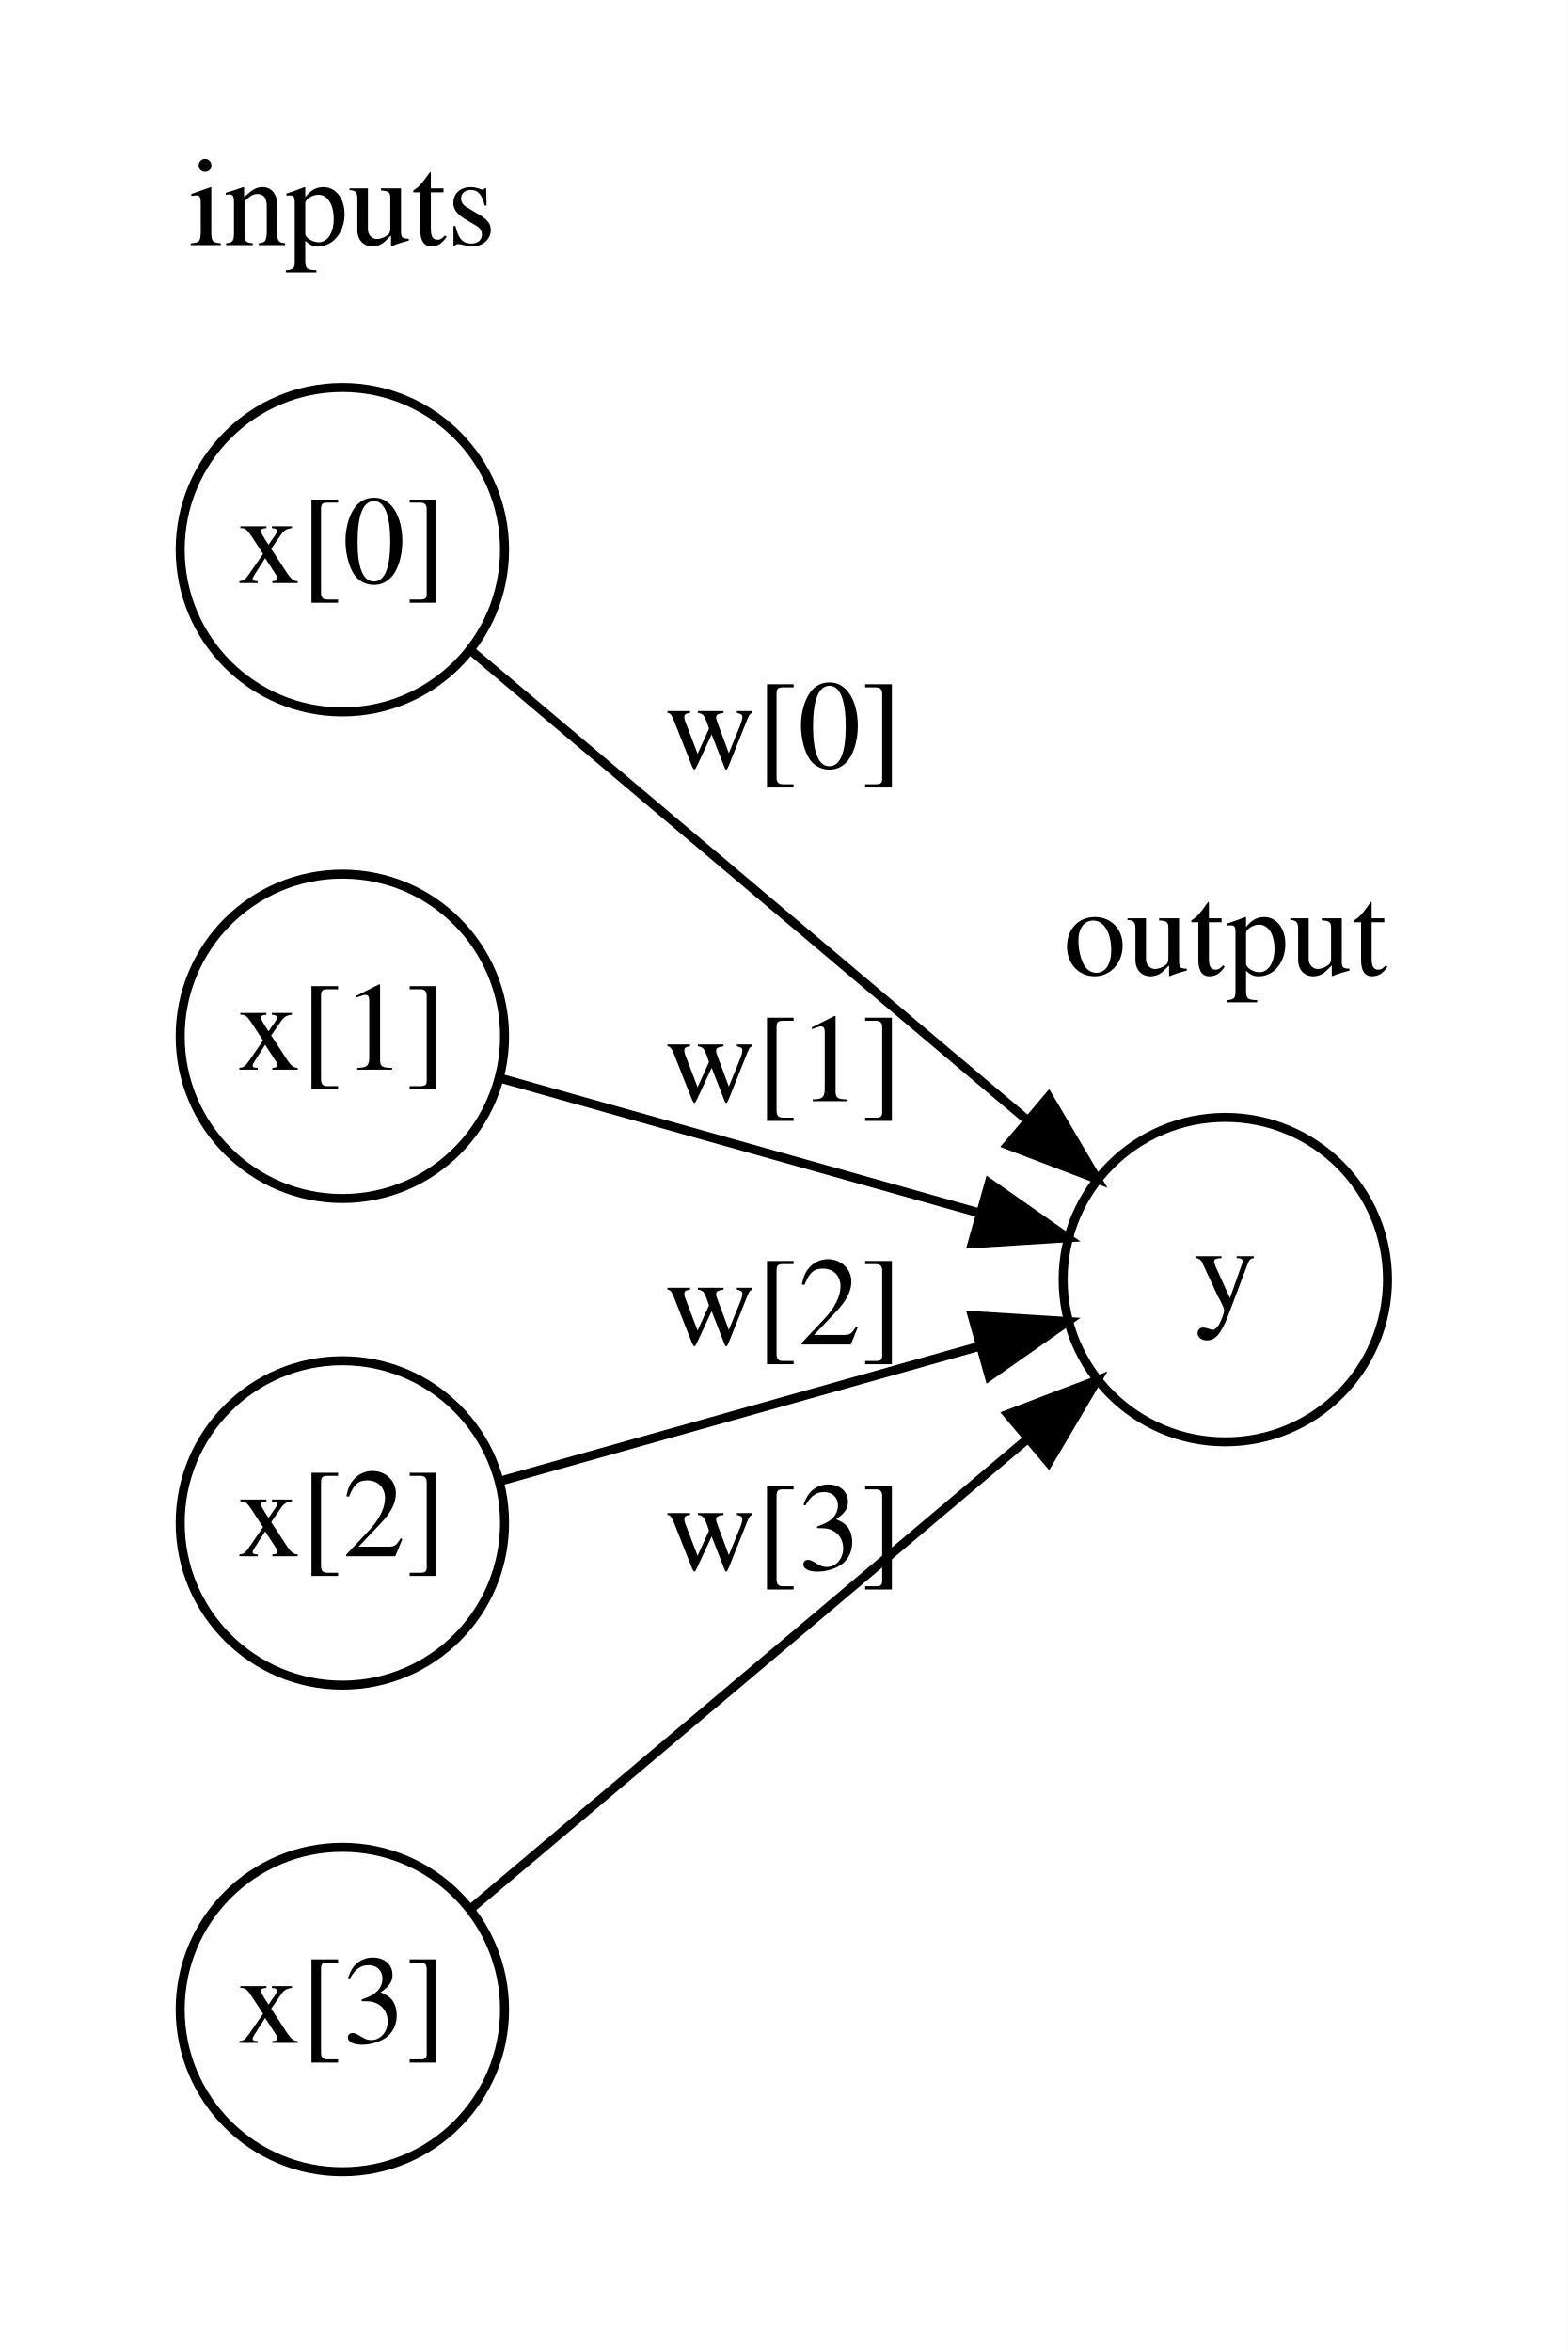
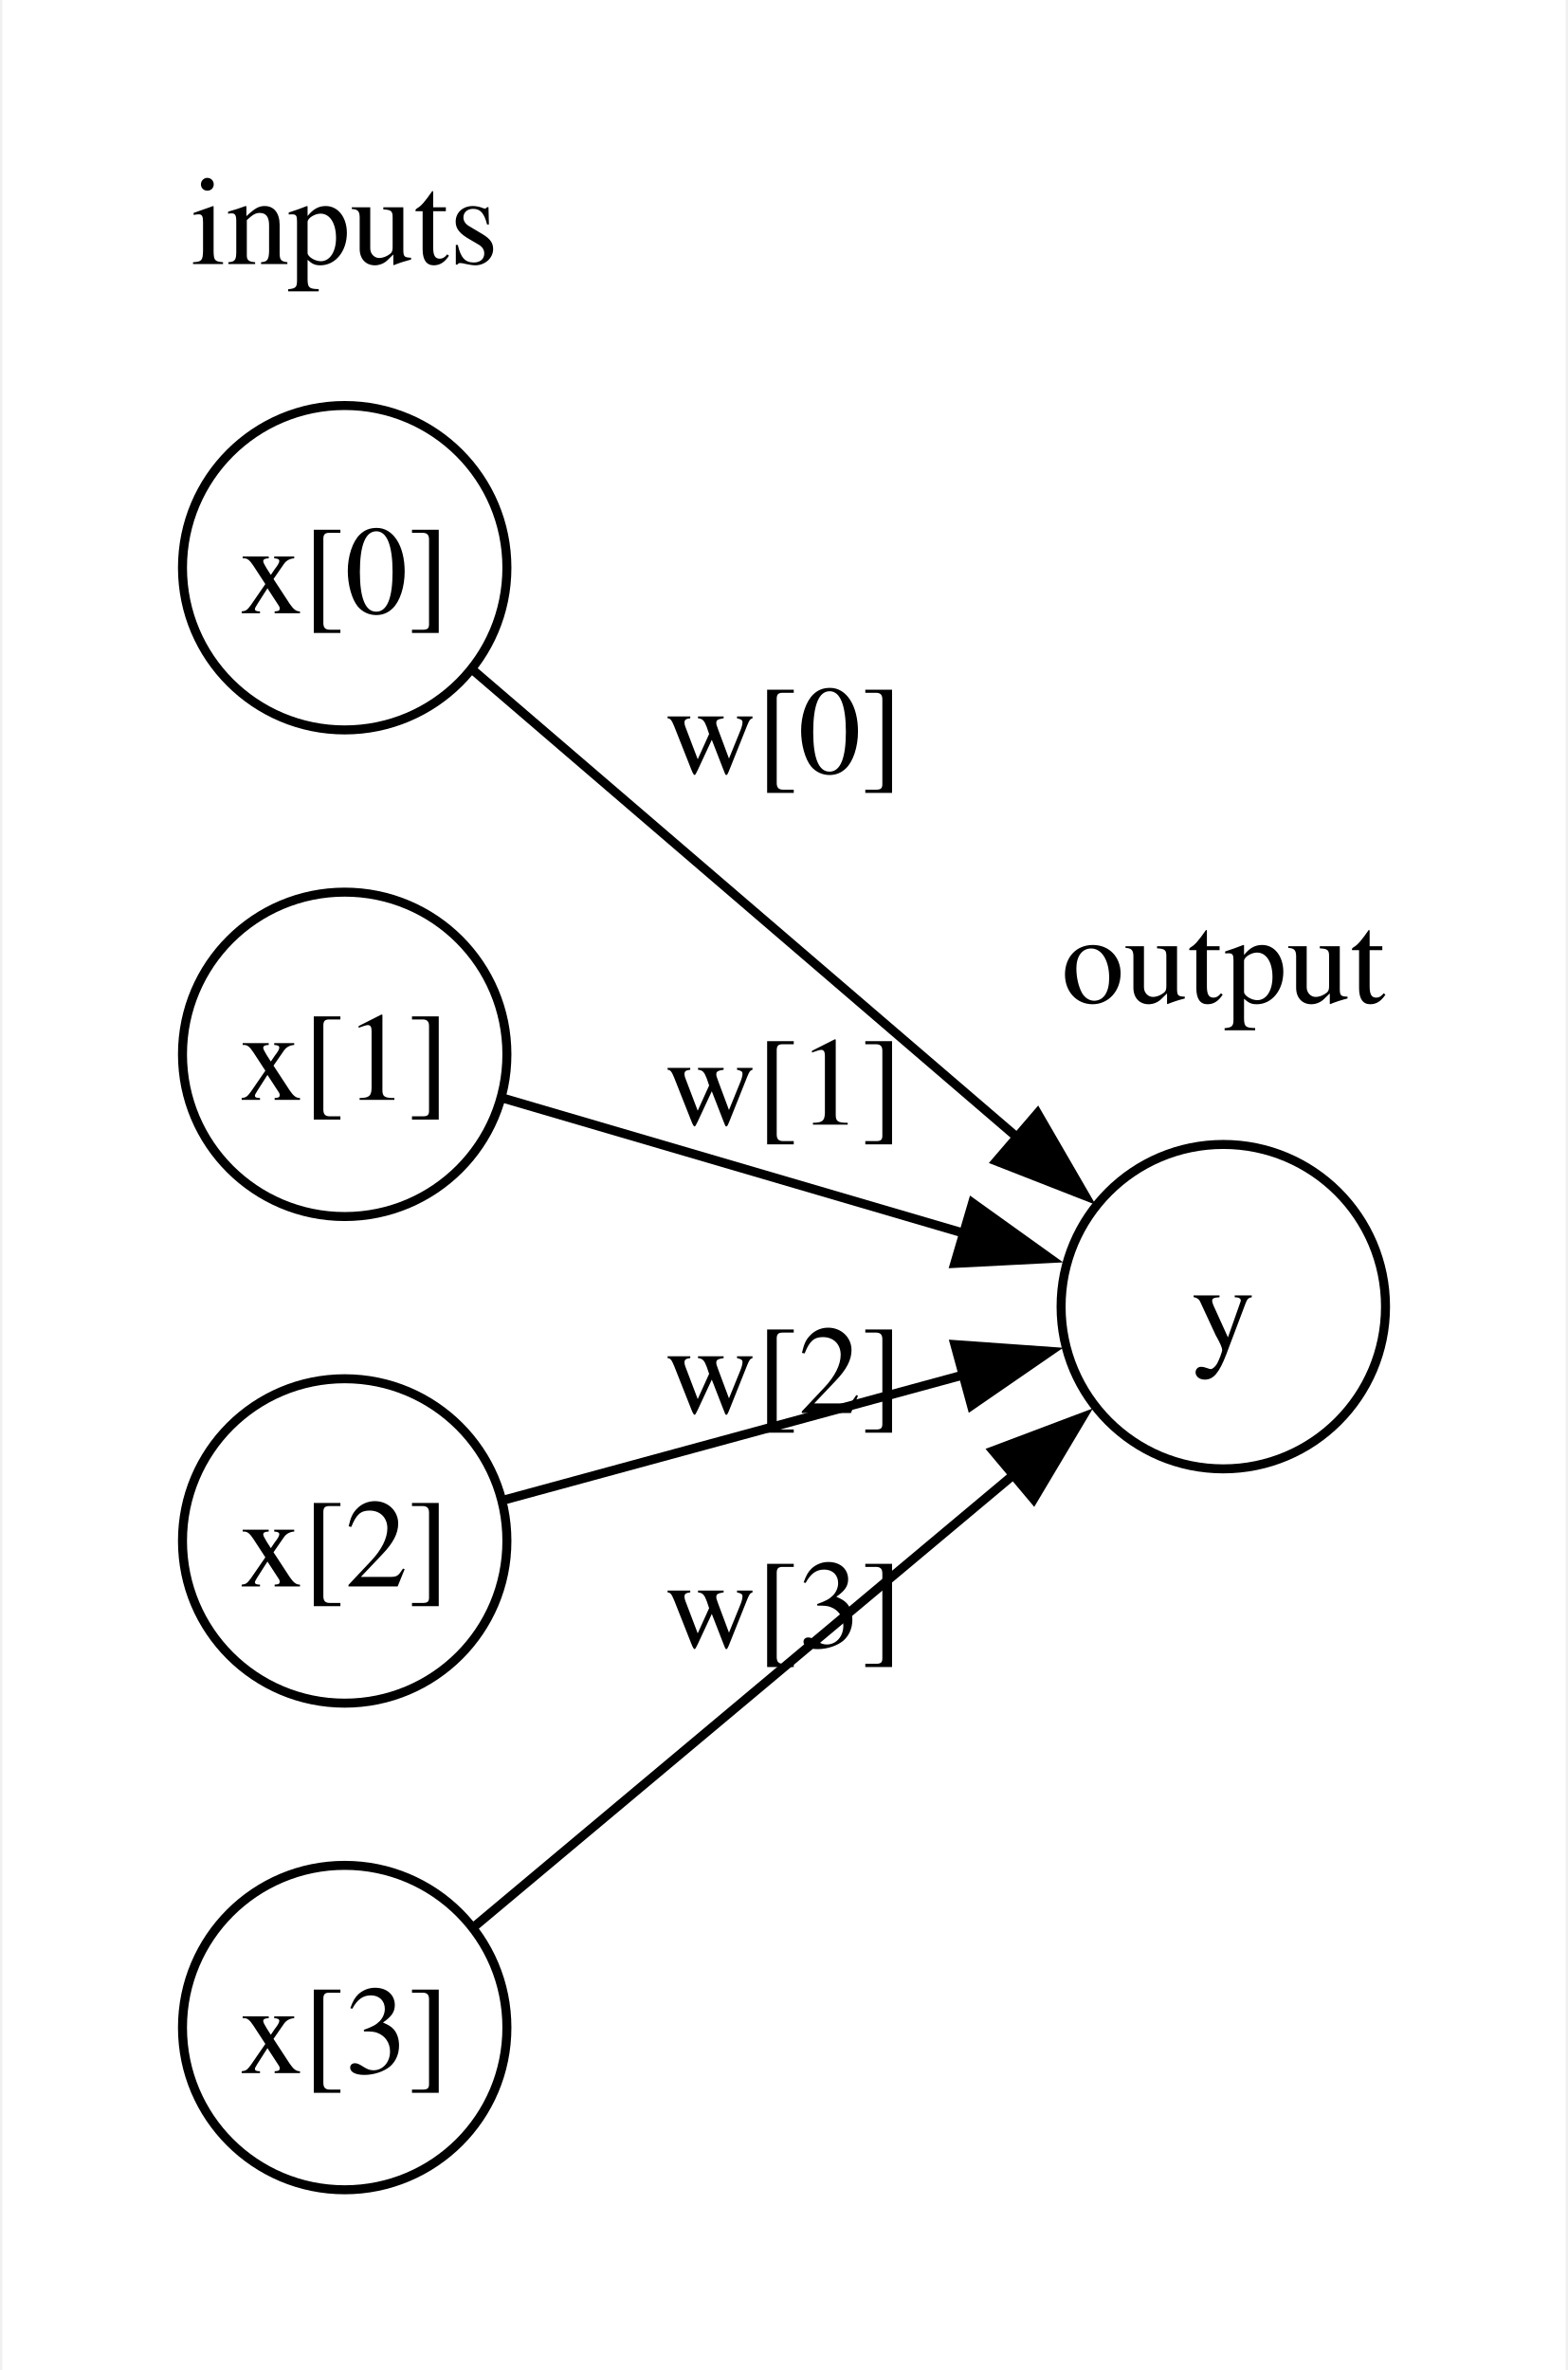
- <svg xmlns="http://www.w3.org/2000/svg" width="174pt" height="261pt" viewBox="0.00 0.00 174.00 261.00">
-   <g id="graph0" class="graph" transform="scale(1 1) rotate(0) translate(4 257)">
-     <polygon fill="white" stroke="transparent" points="-4,4 -4,-257 170,-257 170,4 -4,4" />
+ <svg xmlns="http://www.w3.org/2000/svg" width="174pt" height="263pt" viewBox="0.00 0.00 173.50 263.00">
+   <g id="graph0" class="graph" transform="scale(1 1) rotate(0) translate(4 259)">
+     <polygon fill="white" stroke="none" points="-4,4 -4,-259 169.5,-259 169.5,4 -4,4" />
    <g id="clust1" class="cluster">
-       <polygon fill="none" stroke="white" points="8,-8 8,-245 60,-245 60,-8 8,-8" />
-       <text text-anchor="middle" x="34" y="-229.8" font-family="Times,serif" font-size="14.00">inputs</text>
+       <polygon fill="none" stroke="white" points="8,-8 8,-247 60,-247 60,-8 8,-8" />
+       <text text-anchor="middle" x="34" y="-229.7" font-family="Times,serif" font-size="14.00">inputs</text>
    </g>
    <g id="clust2" class="cluster">
-       <polygon fill="none" stroke="white" points="106,-89 106,-164 158,-164 158,-89 106,-89" />
-       <text text-anchor="middle" x="132" y="-148.8" font-family="Times,serif" font-size="14.00">output</text>
+       <polygon fill="none" stroke="white" points="105.5,-88 105.5,-165 157.5,-165 157.5,-88 105.5,-88" />
+       <text text-anchor="middle" x="131.5" y="-147.7" font-family="Times,serif" font-size="14.00">output</text>
    </g>
    <g id="node1" class="node">
      <ellipse fill="none" stroke="black" cx="34" cy="-196" rx="18" ry="18" />
-       <text text-anchor="middle" x="34" y="-192.3" font-family="Times,serif" font-size="14.00">x[0]</text>
+       <text text-anchor="middle" x="34" y="-190.95" font-family="Times,serif" font-size="14.00">x[0]</text>
    </g>
    <g id="node5" class="node">
-       <ellipse fill="none" stroke="black" cx="132" cy="-115" rx="18" ry="18" />
-       <text text-anchor="middle" x="132" y="-111.3" font-family="Times,serif" font-size="14.00">y</text>
+       <ellipse fill="none" stroke="black" cx="131.5" cy="-114" rx="18" ry="18" />
+       <text text-anchor="middle" x="131.5" y="-108.95" font-family="Times,serif" font-size="14.00">y</text>
    </g>
    <g id="edge1" class="edge">
-       <path fill="none" stroke="black" d="M48.35,-184.74C64.33,-171.26 91.27,-148.52 110.03,-132.69" />
-       <polygon fill="black" stroke="black" points="112.38,-135.29 117.76,-126.17 107.86,-129.94 112.38,-135.29" />
-       <text text-anchor="middle" x="83" y="-171.8" font-family="Times,serif" font-size="14.00">w[0]</text>
+       <path fill="none" stroke="black" d="M48.28,-184.6C63.89,-171.2 90.02,-148.76 108.63,-132.78" />
+       <polygon fill="black" stroke="black" points="110.88,-135.46 116.19,-126.29 106.32,-130.15 110.88,-135.46" />
+       <text text-anchor="middle" x="82.75" y="-173.2" font-family="Times,serif" font-size="14.00">w[0]</text>
    </g>
    <g id="node2" class="node">
      <ellipse fill="none" stroke="black" cx="34" cy="-142" rx="18" ry="18" />
-       <text text-anchor="middle" x="34" y="-138.3" font-family="Times,serif" font-size="14.00">x[1]</text>
+       <text text-anchor="middle" x="34" y="-136.95" font-family="Times,serif" font-size="14.00">x[1]</text>
    </g>
    <g id="edge2" class="edge">
-       <path fill="none" stroke="black" d="M51.72,-137.3C66.31,-133.19 87.74,-127.17 104.63,-122.42" />
-       <polygon fill="black" stroke="black" points="105.79,-125.73 114.47,-119.65 103.9,-118.99 105.79,-125.73" />
-       <text text-anchor="middle" x="83" y="-134.8" font-family="Times,serif" font-size="14.00">w[1]</text>
+       <path fill="none" stroke="black" d="M51.63,-137.12C65.79,-132.97 86.41,-126.93 103.01,-122.06" />
+       <polygon fill="black" stroke="black" points="103.67,-125.51 112.28,-119.34 101.7,-118.8 103.67,-125.51" />
+       <text text-anchor="middle" x="82.75" y="-134.2" font-family="Times,serif" font-size="14.00">w[1]</text>
    </g>
    <g id="node3" class="node">
      <ellipse fill="none" stroke="black" cx="34" cy="-88" rx="18" ry="18" />
-       <text text-anchor="middle" x="34" y="-84.3" font-family="Times,serif" font-size="14.00">x[2]</text>
+       <text text-anchor="middle" x="34" y="-82.95" font-family="Times,serif" font-size="14.00">x[2]</text>
    </g>
    <g id="edge3" class="edge">
-       <path fill="none" stroke="black" d="M51.72,-92.7C66.31,-96.81 87.74,-102.83 104.63,-107.58" />
-       <polygon fill="black" stroke="black" points="103.9,-111.01 114.47,-110.35 105.79,-104.27 103.9,-111.01" />
-       <text text-anchor="middle" x="83" y="-107.8" font-family="Times,serif" font-size="14.00">w[2]</text>
+       <path fill="none" stroke="black" d="M51.63,-92.53C65.79,-96.38 86.41,-102 103.01,-106.52" />
+       <polygon fill="black" stroke="black" points="101.71,-109.79 112.27,-109.04 103.55,-103.03 101.71,-109.79" />
+       <text text-anchor="middle" x="82.75" y="-102.2" font-family="Times,serif" font-size="14.00">w[2]</text>
    </g>
    <g id="node4" class="node">
      <ellipse fill="none" stroke="black" cx="34" cy="-34" rx="18" ry="18" />
-       <text text-anchor="middle" x="34" y="-30.3" font-family="Times,serif" font-size="14.00">x[3]</text>
+       <text text-anchor="middle" x="34" y="-28.95" font-family="Times,serif" font-size="14.00">x[3]</text>
    </g>
    <g id="edge4" class="edge">
-       <path fill="none" stroke="black" d="M48.35,-45.26C64.33,-58.74 91.27,-81.48 110.03,-97.31" />
-       <polygon fill="black" stroke="black" points="107.86,-100.06 117.76,-103.83 112.38,-94.71 107.86,-100.06" />
-       <text text-anchor="middle" x="83" y="-82.8" font-family="Times,serif" font-size="14.00">w[3]</text>
+       <path fill="none" stroke="black" d="M48.28,-45.12C63.8,-58.13 89.72,-79.84 108.32,-95.42" />
+       <polygon fill="black" stroke="black" points="105.95,-98 115.87,-101.74 110.45,-92.64 105.95,-98" />
+       <text text-anchor="middle" x="82.75" y="-76.2" font-family="Times,serif" font-size="14.00">w[3]</text>
    </g>
  </g>
</svg>
